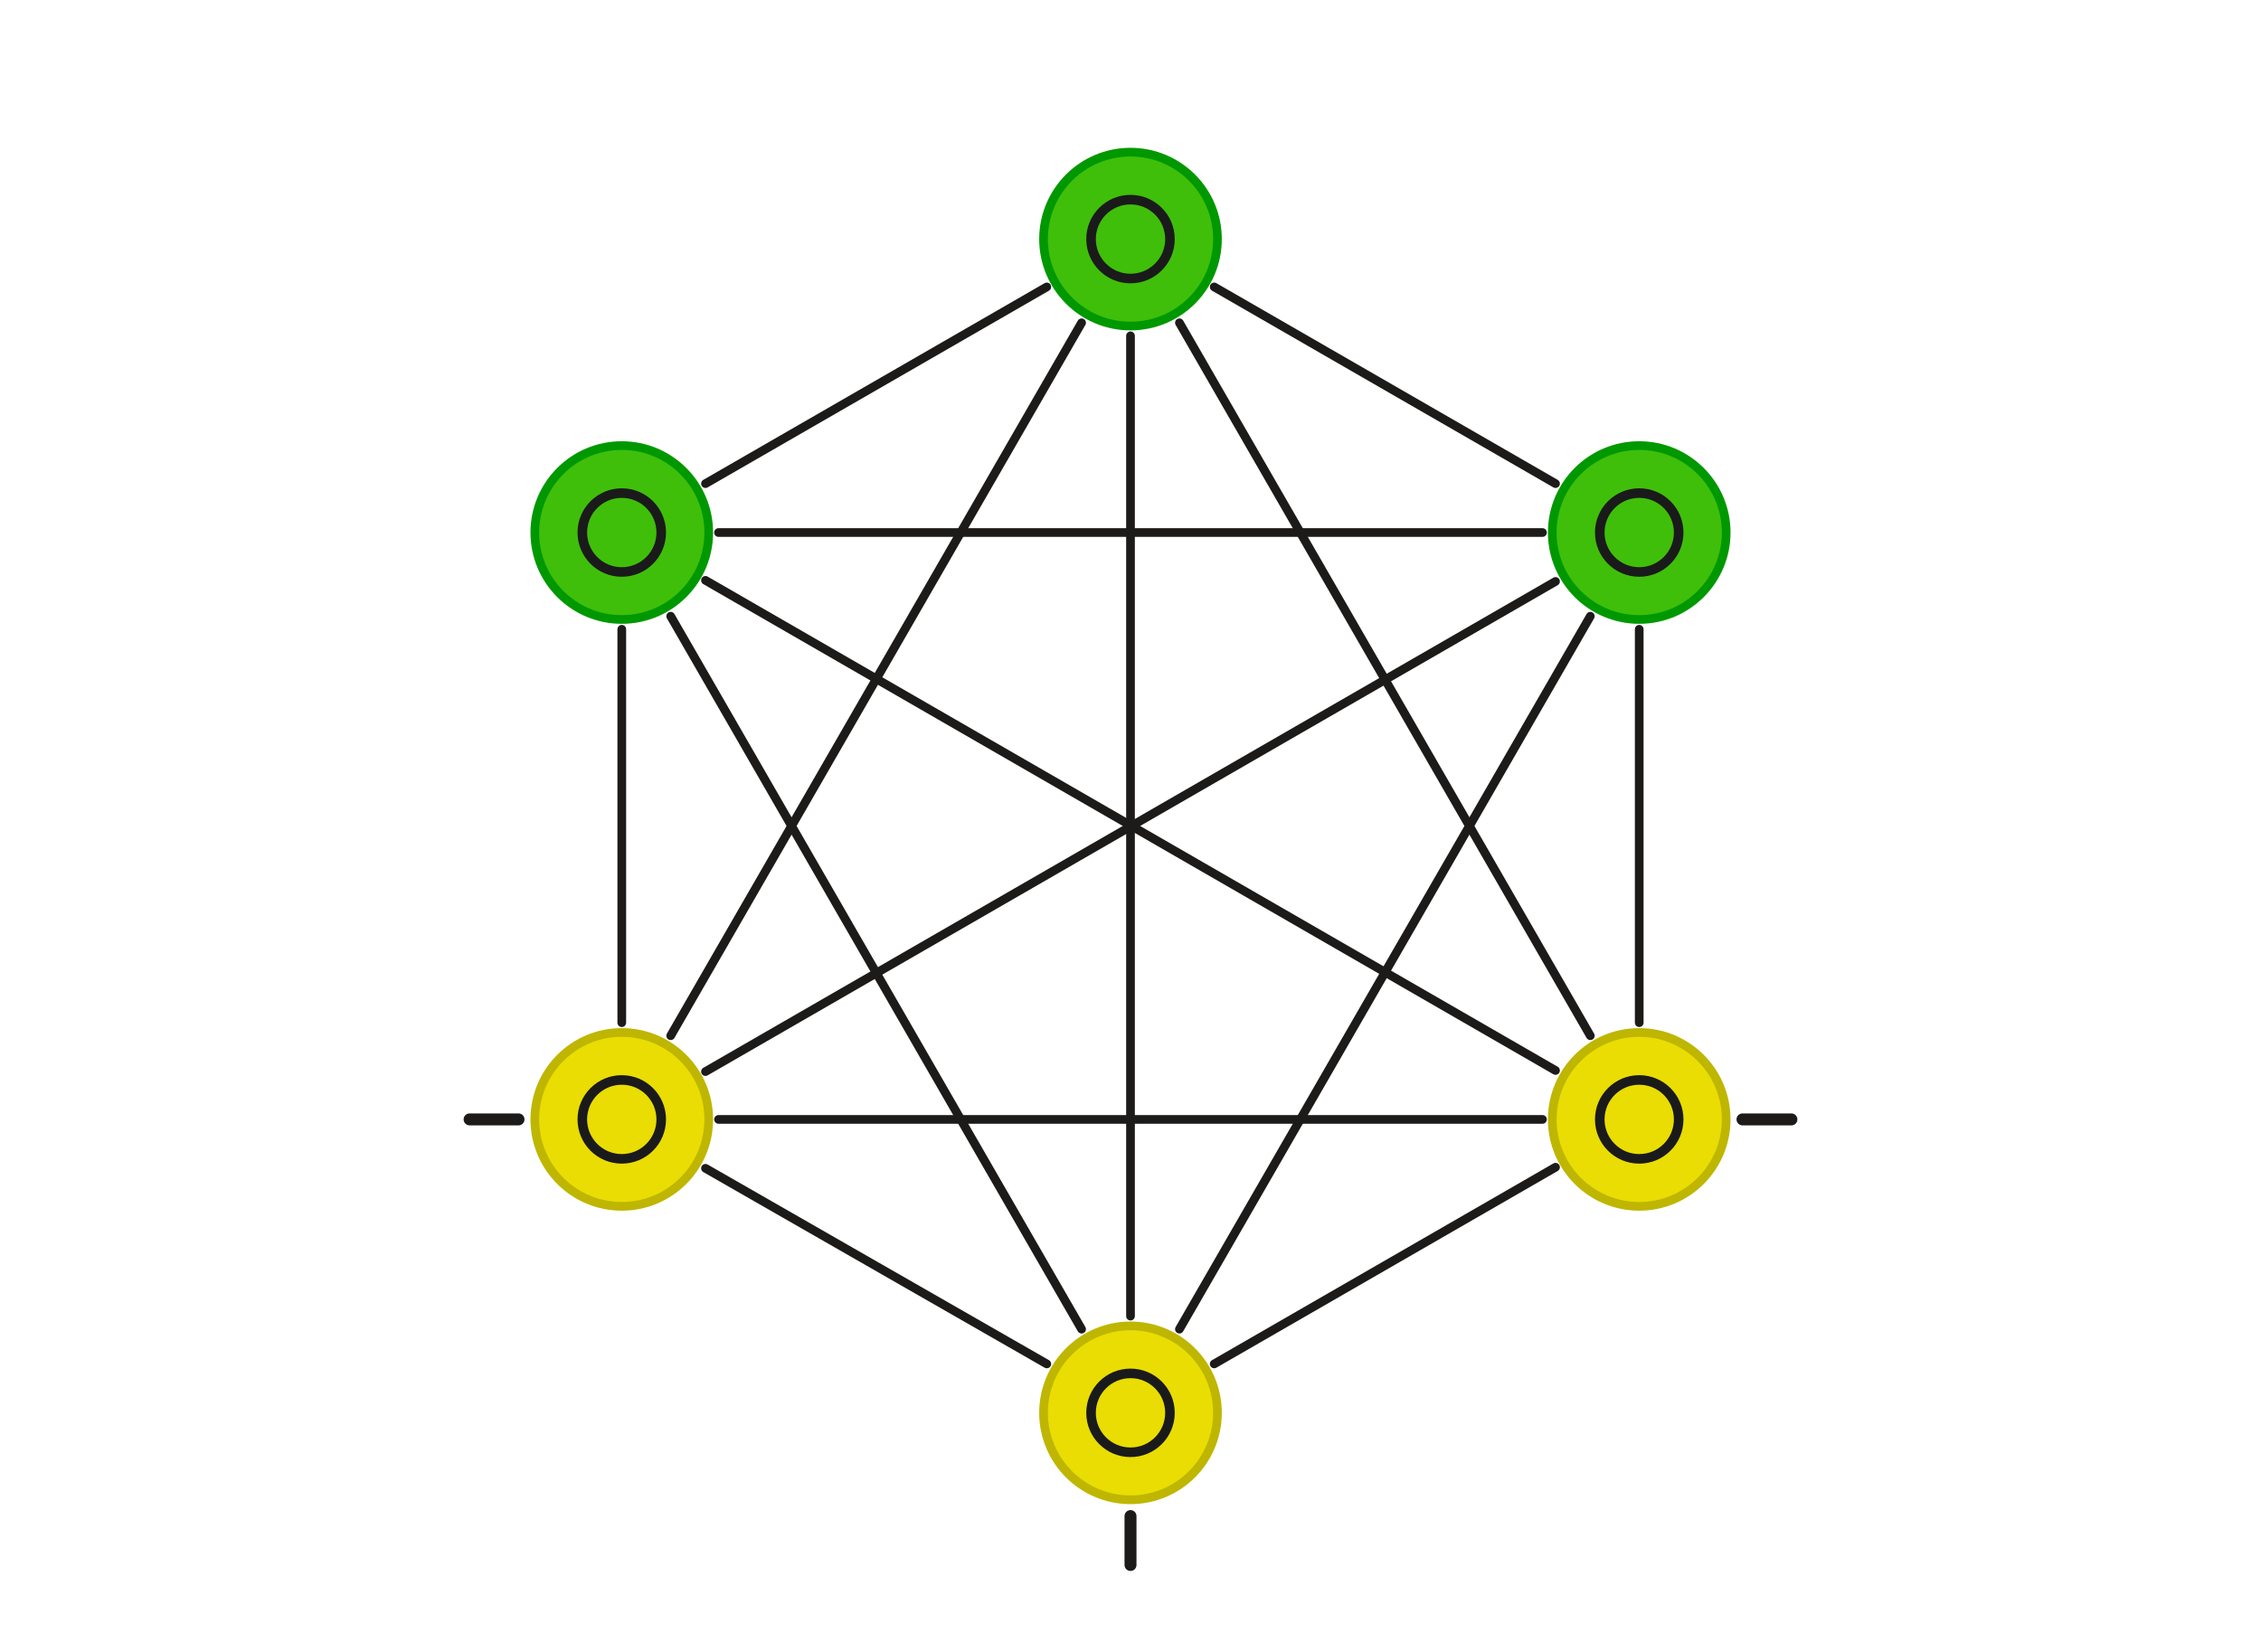
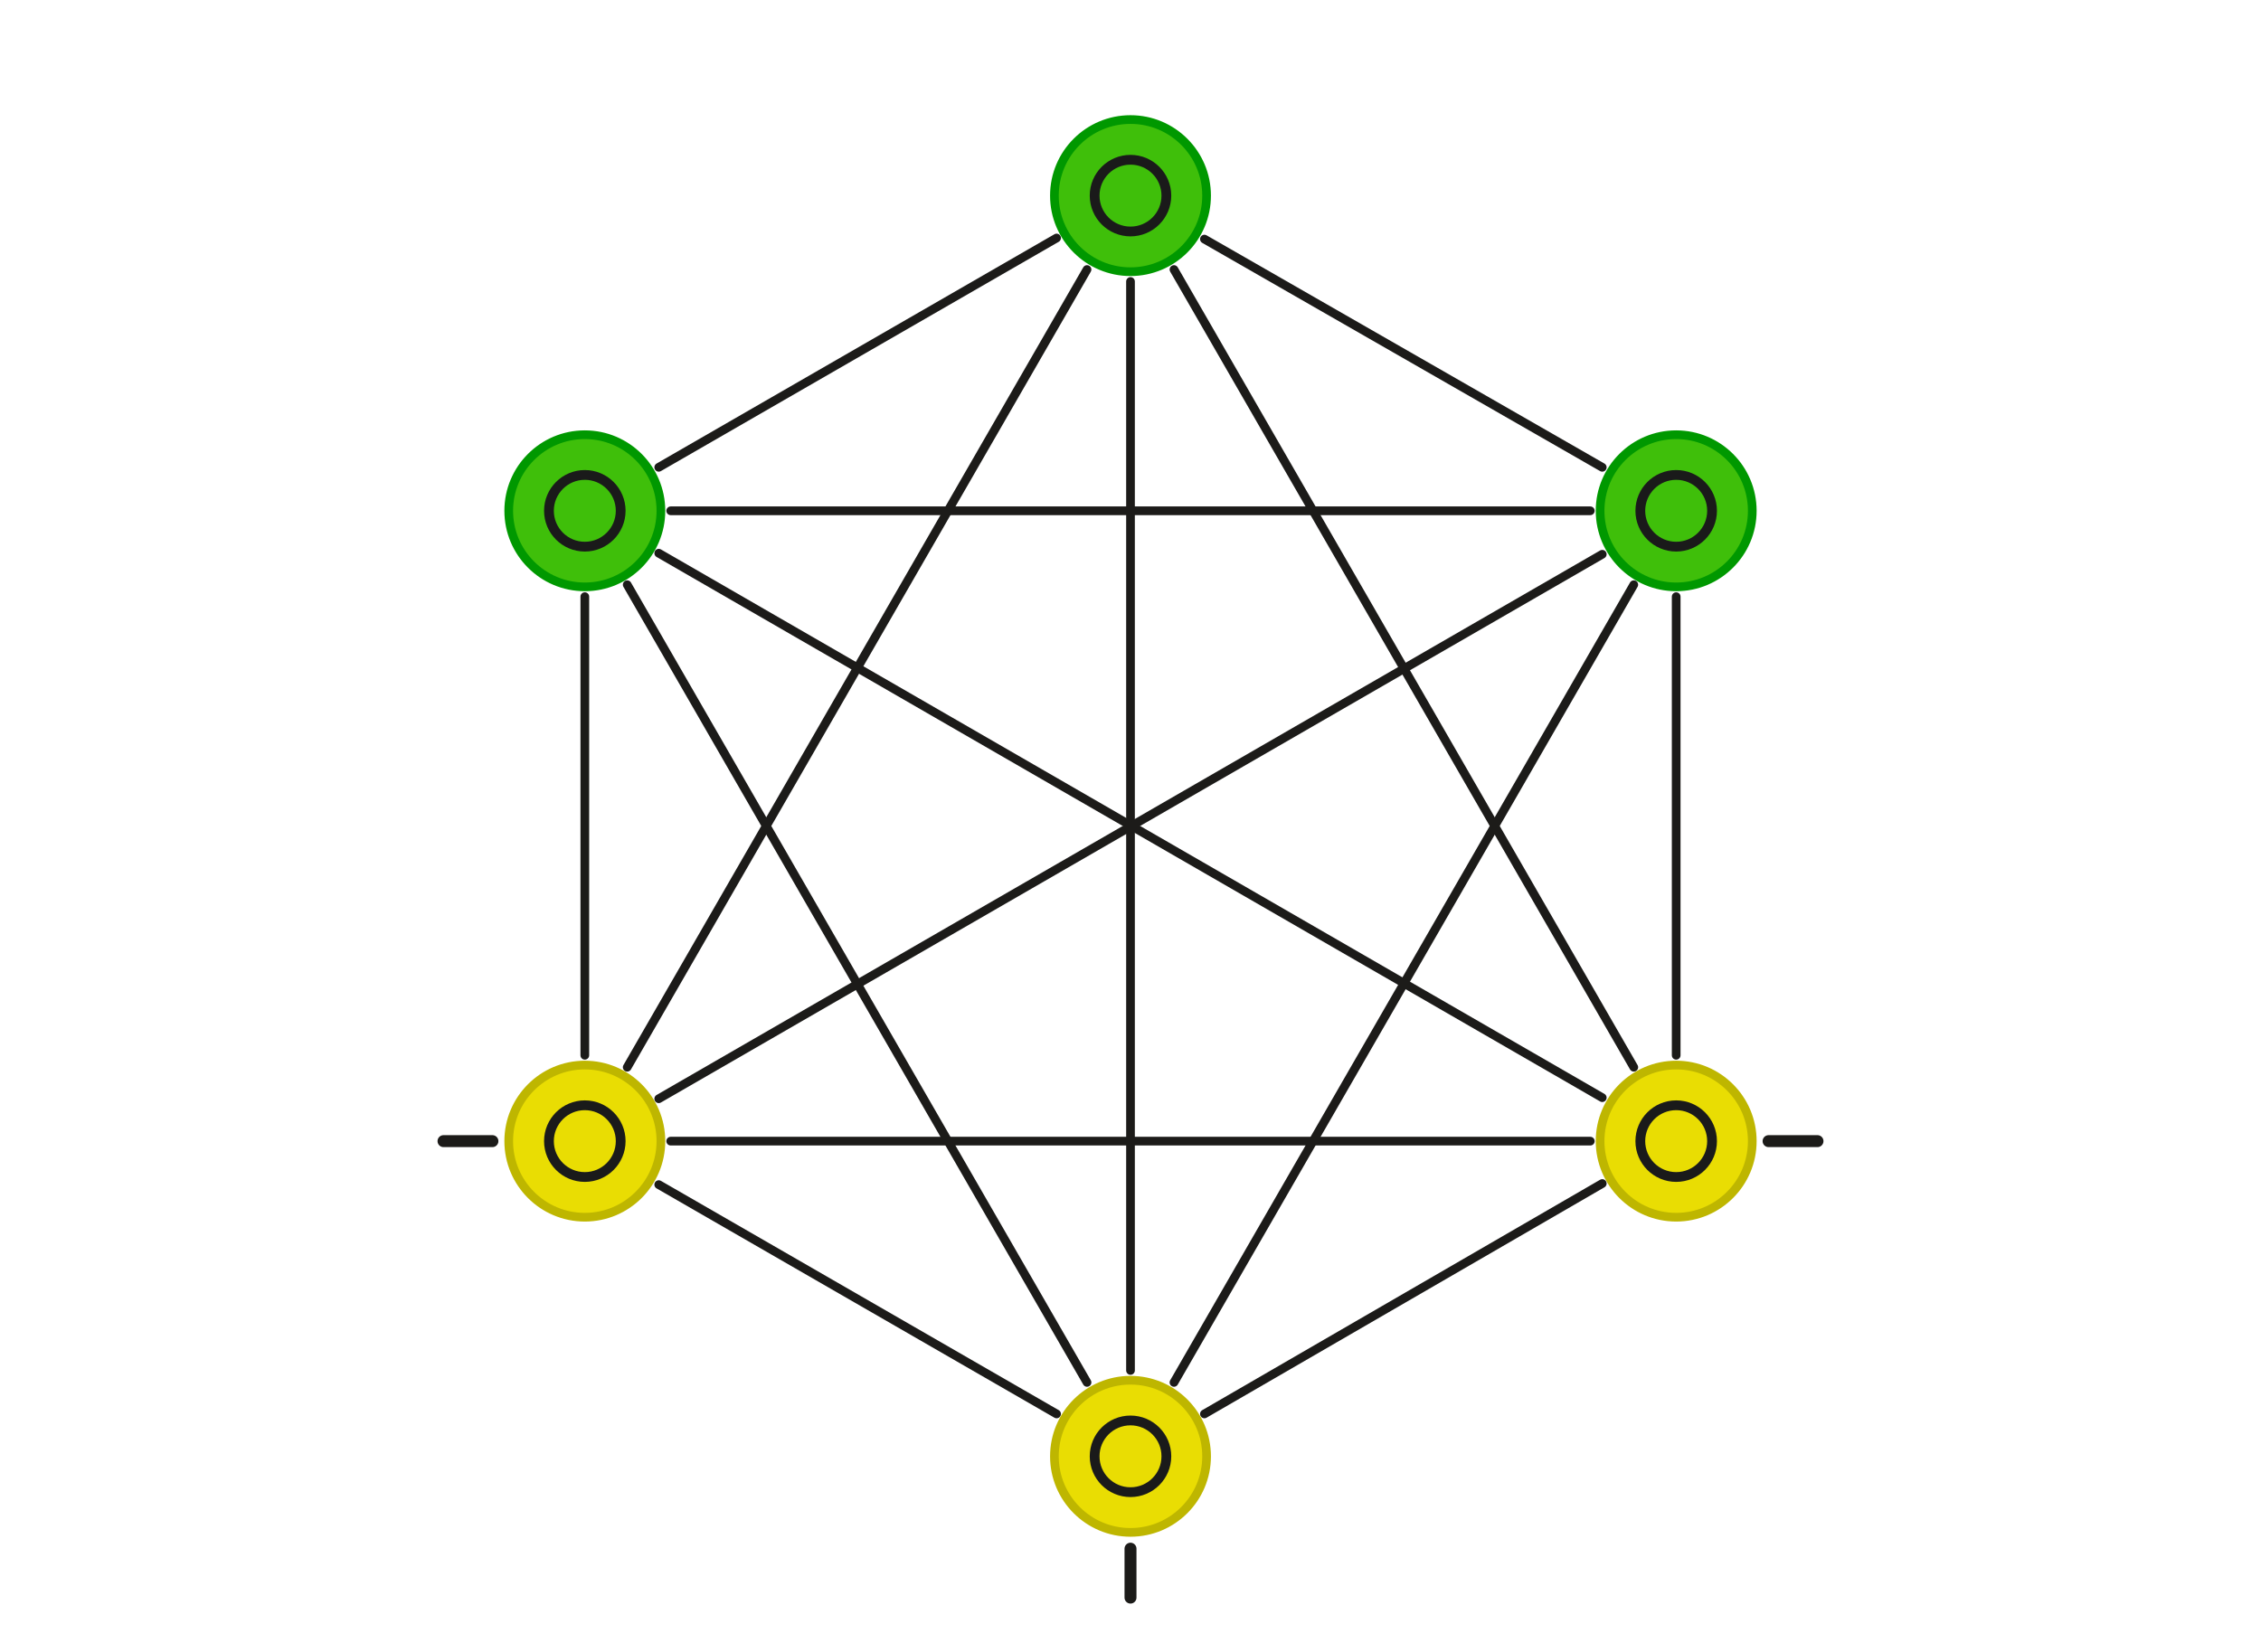
<svg xmlns="http://www.w3.org/2000/svg" viewBox="0 0 208 152" width="416" height="304" role="img">
  <defs>
    <marker id="arr-boltzmann" viewBox="0 0 10 10" refX="8" refY="5" markerUnits="userSpaceOnUse" markerWidth="5.4" markerHeight="5.4" orient="auto-start-reverse">
      <path d="M2 1L8 5L2 9" fill="none" stroke="#1C1B19" stroke-width="1.481" stroke-linecap="round" stroke-linejoin="round" />
    </marker>
  </defs>
  <g fill="none" stroke="#1C1B19" stroke-width="0.8" stroke-linecap="round" stroke-linejoin="round">
-     <line x1="111.7" y1="26.4" x2="143.1" y2="44.5" />
-     <line x1="108.5" y1="29.7" x2="146.3" y2="95.3" />
-     <line x1="104" y1="30.9" x2="104" y2="121.1" />
-     <line x1="99.5" y1="29.7" x2="61.7" y2="95.3" />
-     <line x1="96.3" y1="26.4" x2="64.9" y2="44.5" />
-     <line x1="150.8" y1="57.9" x2="150.8" y2="94.1" />
-     <line x1="146.3" y1="56.7" x2="108.5" y2="122.3" />
-     <line x1="143.1" y1="53.5" x2="64.9" y2="98.6" />
-     <line x1="141.9" y1="49" x2="66.1" y2="49" />
-     <line x1="143.1" y1="107.4" x2="111.7" y2="125.5" />
-     <line x1="141.9" y1="103" x2="66.1" y2="103" />
-     <line x1="143.1" y1="98.5" x2="64.9" y2="53.4" />
-     <line x1="96.3" y1="125.5" x2="64.9" y2="107.5" />
-     <line x1="99.5" y1="122.3" x2="61.7" y2="56.7" />
-     <line x1="57.2" y1="94.1" x2="57.2" y2="57.9" />
+     <line x1="110.8" y1="22" x2="147.4" y2="43" />
+     <line x1="108" y1="24.8" x2="150.3" y2="98.2" />
+     <line x1="104" y1="25.9" x2="104" y2="126.1" />
+     <line x1="100" y1="24.8" x2="57.7" y2="98.2" />
+     <line x1="97.2" y1="21.9" x2="60.6" y2="43" />
+     <line x1="154.2" y1="54.9" x2="154.2" y2="97.1" />
+     <line x1="150.3" y1="53.8" x2="108" y2="127.2" />
+     <line x1="147.4" y1="51" x2="60.6" y2="101.1" />
+     <line x1="146.3" y1="47" x2="61.7" y2="47" />
+     <line x1="147.4" y1="108.9" x2="110.8" y2="130.1" />
+     <line x1="146.3" y1="105" x2="61.7" y2="105" />
+     <line x1="147.4" y1="101" x2="60.6" y2="50.9" />
+     <line x1="97.2" y1="130.1" x2="60.6" y2="109" />
+     <line x1="100" y1="127.2" x2="57.7" y2="53.8" />
+     <line x1="53.8" y1="97.1" x2="53.8" y2="54.9" />
  </g>
-   <circle cx="150.8" cy="103" r="8" fill="#E9DD03" stroke="#BEB600" stroke-width="0.8" />
-   <g fill="none" stroke="#1A1A1A" stroke-width="0.8" stroke-linejoin="round" transform="translate(150.8 103) scale(1.1) translate(-150.8 -103)">
-     <circle cx="150.8" cy="103" r="3.3" />
+   <circle cx="154.2" cy="105" r="7" fill="#E9DD03" stroke="#BEB600" stroke-width="0.8" />
+   <g fill="none" stroke="#1A1A1A" stroke-width="0.9" stroke-linejoin="round">
+     <circle cx="154.2" cy="105" r="3.3" />
  </g>
  <g stroke="#1C1B19" stroke-width="1.1" stroke-linecap="round">
-     <line x1="160.3" y1="103" x2="164.8" y2="103" />
+     <line x1="162.7" y1="105" x2="167.2" y2="105" />
  </g>
-   <circle cx="104" cy="130" r="8" fill="#E9DD03" stroke="#BEB600" stroke-width="0.8" />
-   <g fill="none" stroke="#1A1A1A" stroke-width="0.8" stroke-linejoin="round" transform="translate(104 130) scale(1.1) translate(-104 -130)">
-     <circle cx="104" cy="130" r="3.3" />
+   <circle cx="104" cy="134" r="7" fill="#E9DD03" stroke="#BEB600" stroke-width="0.8" />
+   <g fill="none" stroke="#1A1A1A" stroke-width="0.9" stroke-linejoin="round">
+     <circle cx="104" cy="134" r="3.3" />
  </g>
  <g stroke="#1C1B19" stroke-width="1.1" stroke-linecap="round">
-     <line x1="104" y1="139.5" x2="104" y2="144" />
+     <line x1="104" y1="142.5" x2="104" y2="147" />
  </g>
-   <circle cx="57.2" cy="103" r="8" fill="#E9DD03" stroke="#BEB600" stroke-width="0.8" />
-   <g fill="none" stroke="#1A1A1A" stroke-width="0.8" stroke-linejoin="round" transform="translate(57.2 103) scale(1.1) translate(-57.2 -103)">
-     <circle cx="57.2" cy="103" r="3.3" />
+   <circle cx="53.8" cy="105" r="7" fill="#E9DD03" stroke="#BEB600" stroke-width="0.8" />
+   <g fill="none" stroke="#1A1A1A" stroke-width="0.9" stroke-linejoin="round">
+     <circle cx="53.8" cy="105" r="3.3" />
  </g>
  <g stroke="#1C1B19" stroke-width="1.1" stroke-linecap="round">
-     <line x1="47.7" y1="103" x2="43.2" y2="103" />
+     <line x1="45.3" y1="105" x2="40.8" y2="105" />
  </g>
-   <circle cx="104" cy="22" r="8" fill="#3FBF0A" stroke="#009800" stroke-width="0.8" />
-   <g fill="none" stroke="#1A1A1A" stroke-width="0.8" stroke-linejoin="round" transform="translate(104 22) scale(1.1) translate(-104 -22)">
-     <circle cx="104" cy="22" r="3.3" />
+   <circle cx="104" cy="18" r="7" fill="#3FBF0A" stroke="#009800" stroke-width="0.8" />
+   <g fill="none" stroke="#1A1A1A" stroke-width="0.9" stroke-linejoin="round">
+     <circle cx="104" cy="18" r="3.3" />
  </g>
-   <circle cx="150.8" cy="49" r="8" fill="#3FBF0A" stroke="#009800" stroke-width="0.8" />
-   <g fill="none" stroke="#1A1A1A" stroke-width="0.8" stroke-linejoin="round" transform="translate(150.8 49) scale(1.1) translate(-150.8 -49)">
-     <circle cx="150.8" cy="49" r="3.3" />
+   <circle cx="154.2" cy="47" r="7" fill="#3FBF0A" stroke="#009800" stroke-width="0.8" />
+   <g fill="none" stroke="#1A1A1A" stroke-width="0.9" stroke-linejoin="round">
+     <circle cx="154.2" cy="47" r="3.3" />
  </g>
-   <circle cx="57.2" cy="49" r="8" fill="#3FBF0A" stroke="#009800" stroke-width="0.8" />
-   <g fill="none" stroke="#1A1A1A" stroke-width="0.8" stroke-linejoin="round" transform="translate(57.2 49) scale(1.1) translate(-57.2 -49)">
-     <circle cx="57.2" cy="49" r="3.3" />
+   <circle cx="53.8" cy="47" r="7" fill="#3FBF0A" stroke="#009800" stroke-width="0.8" />
+   <g fill="none" stroke="#1A1A1A" stroke-width="0.9" stroke-linejoin="round">
+     <circle cx="53.8" cy="47" r="3.3" />
  </g>
</svg>
